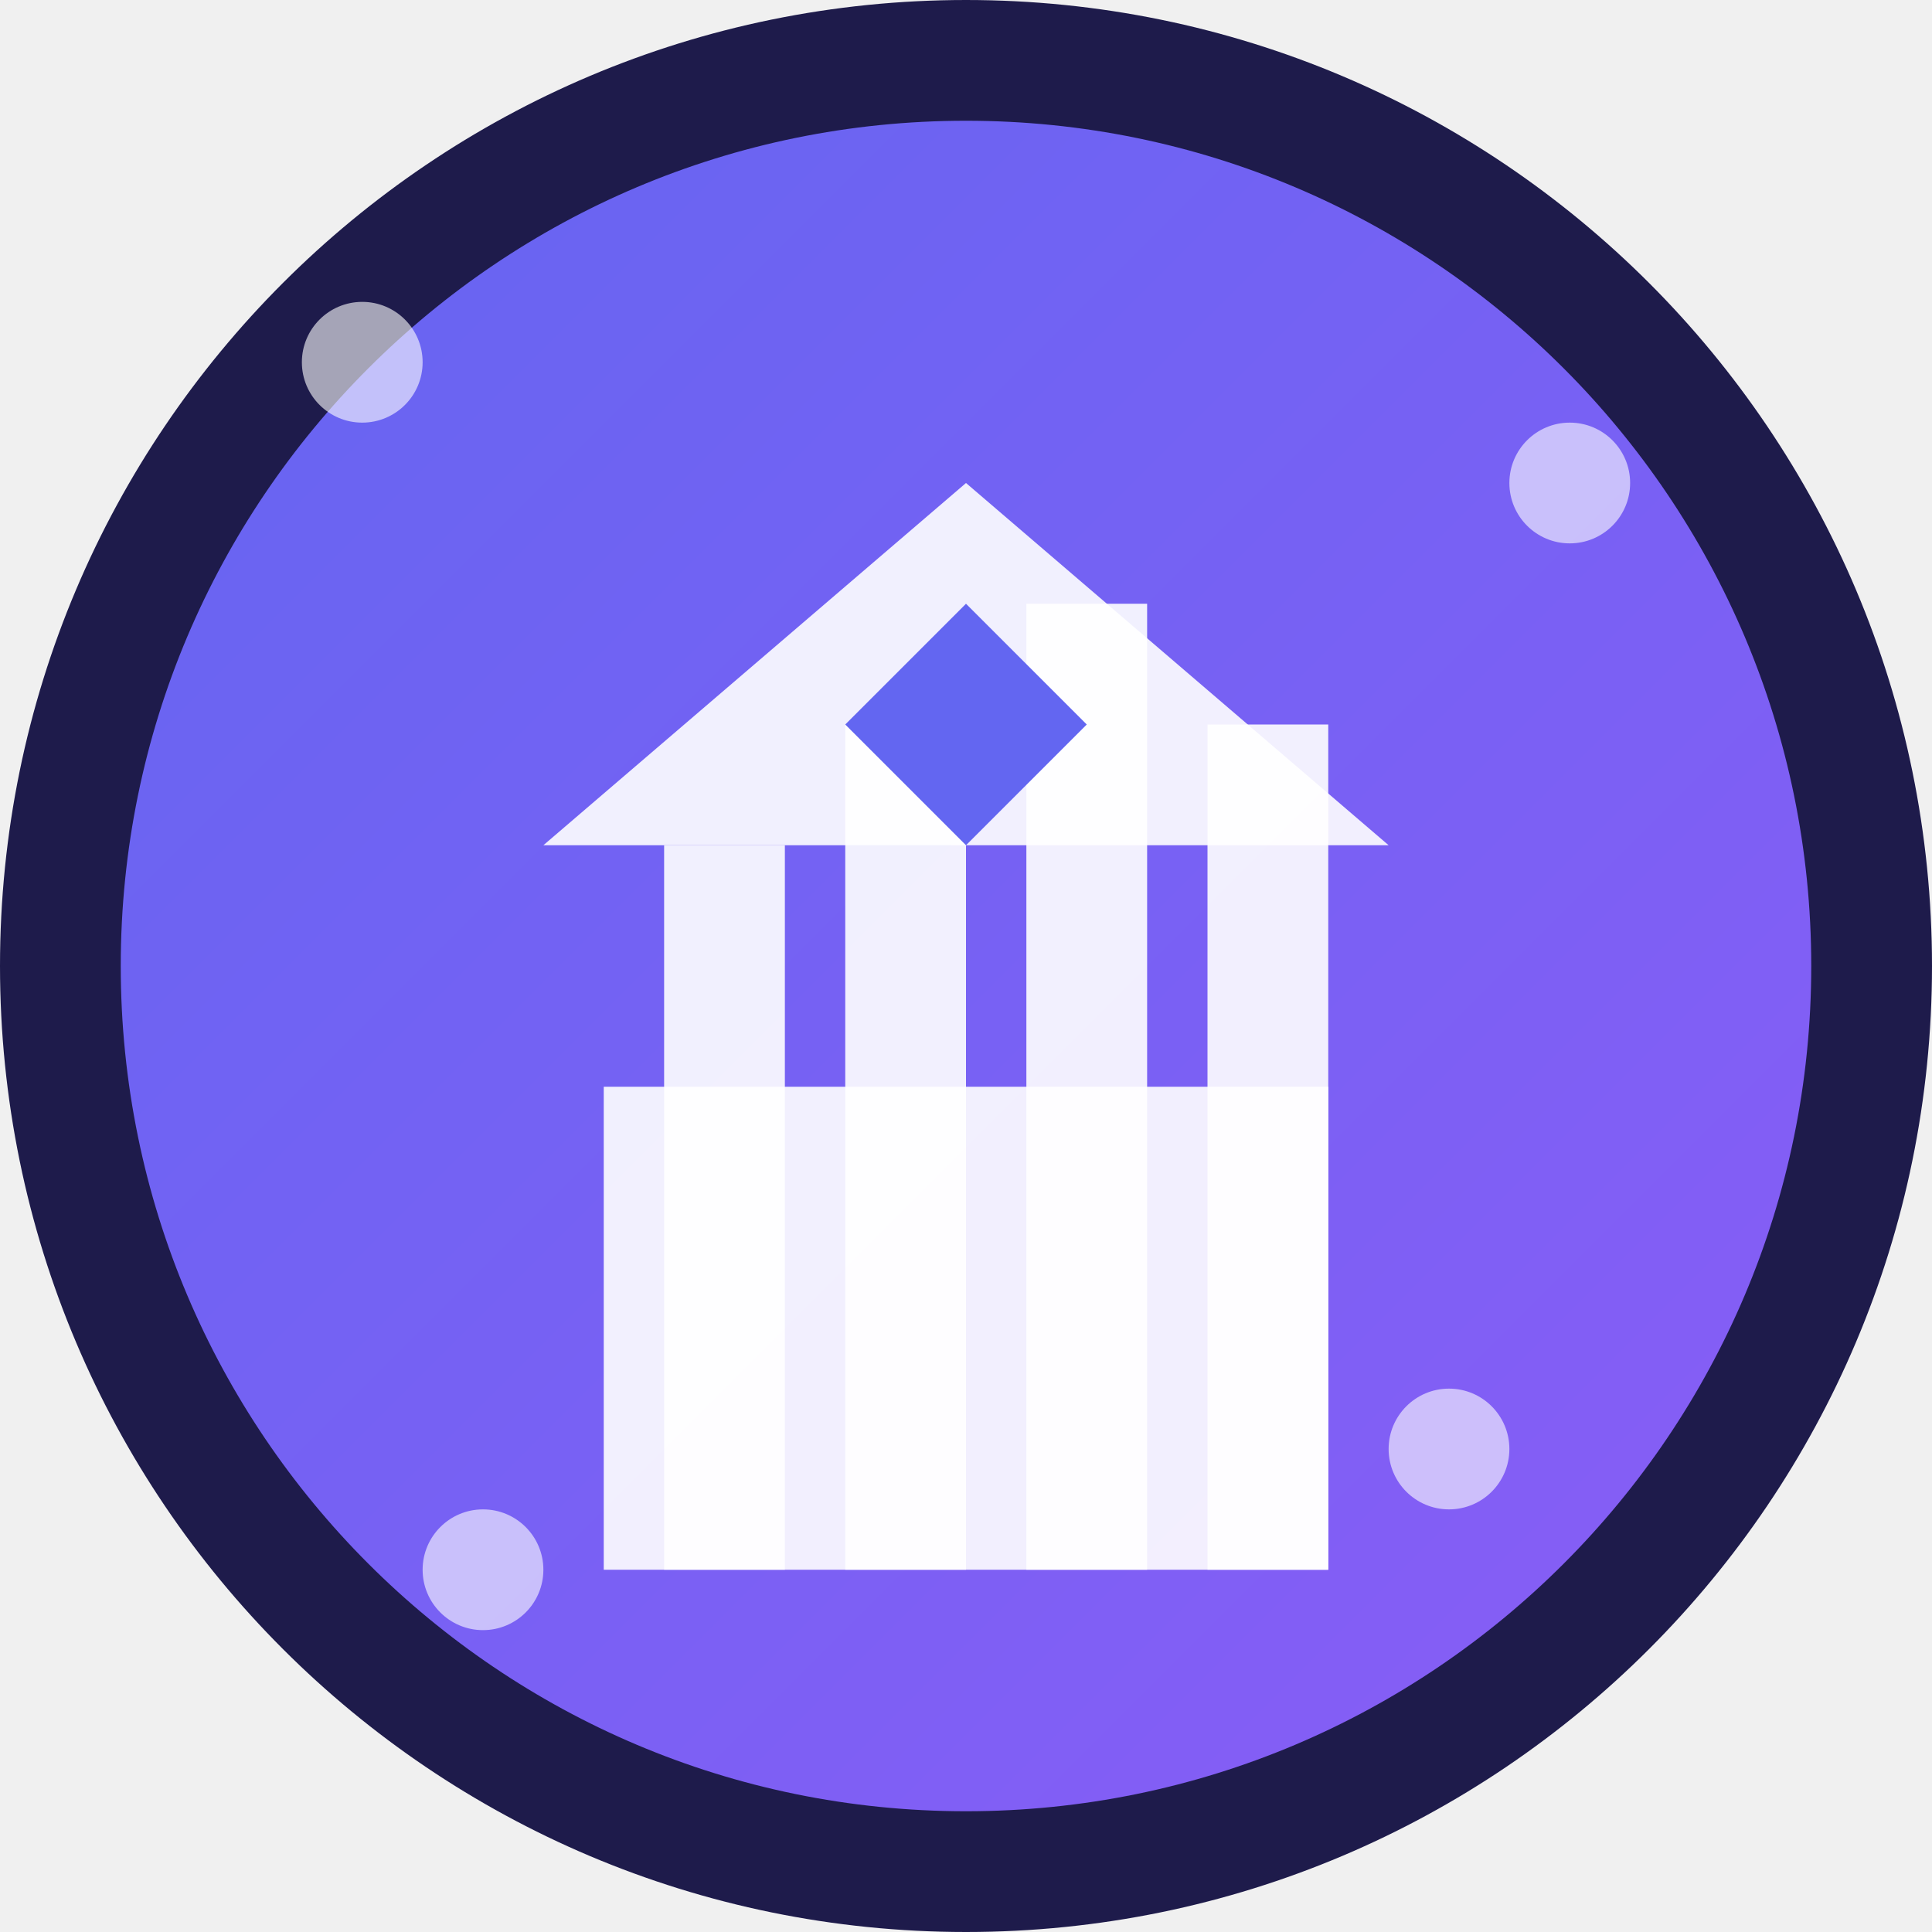
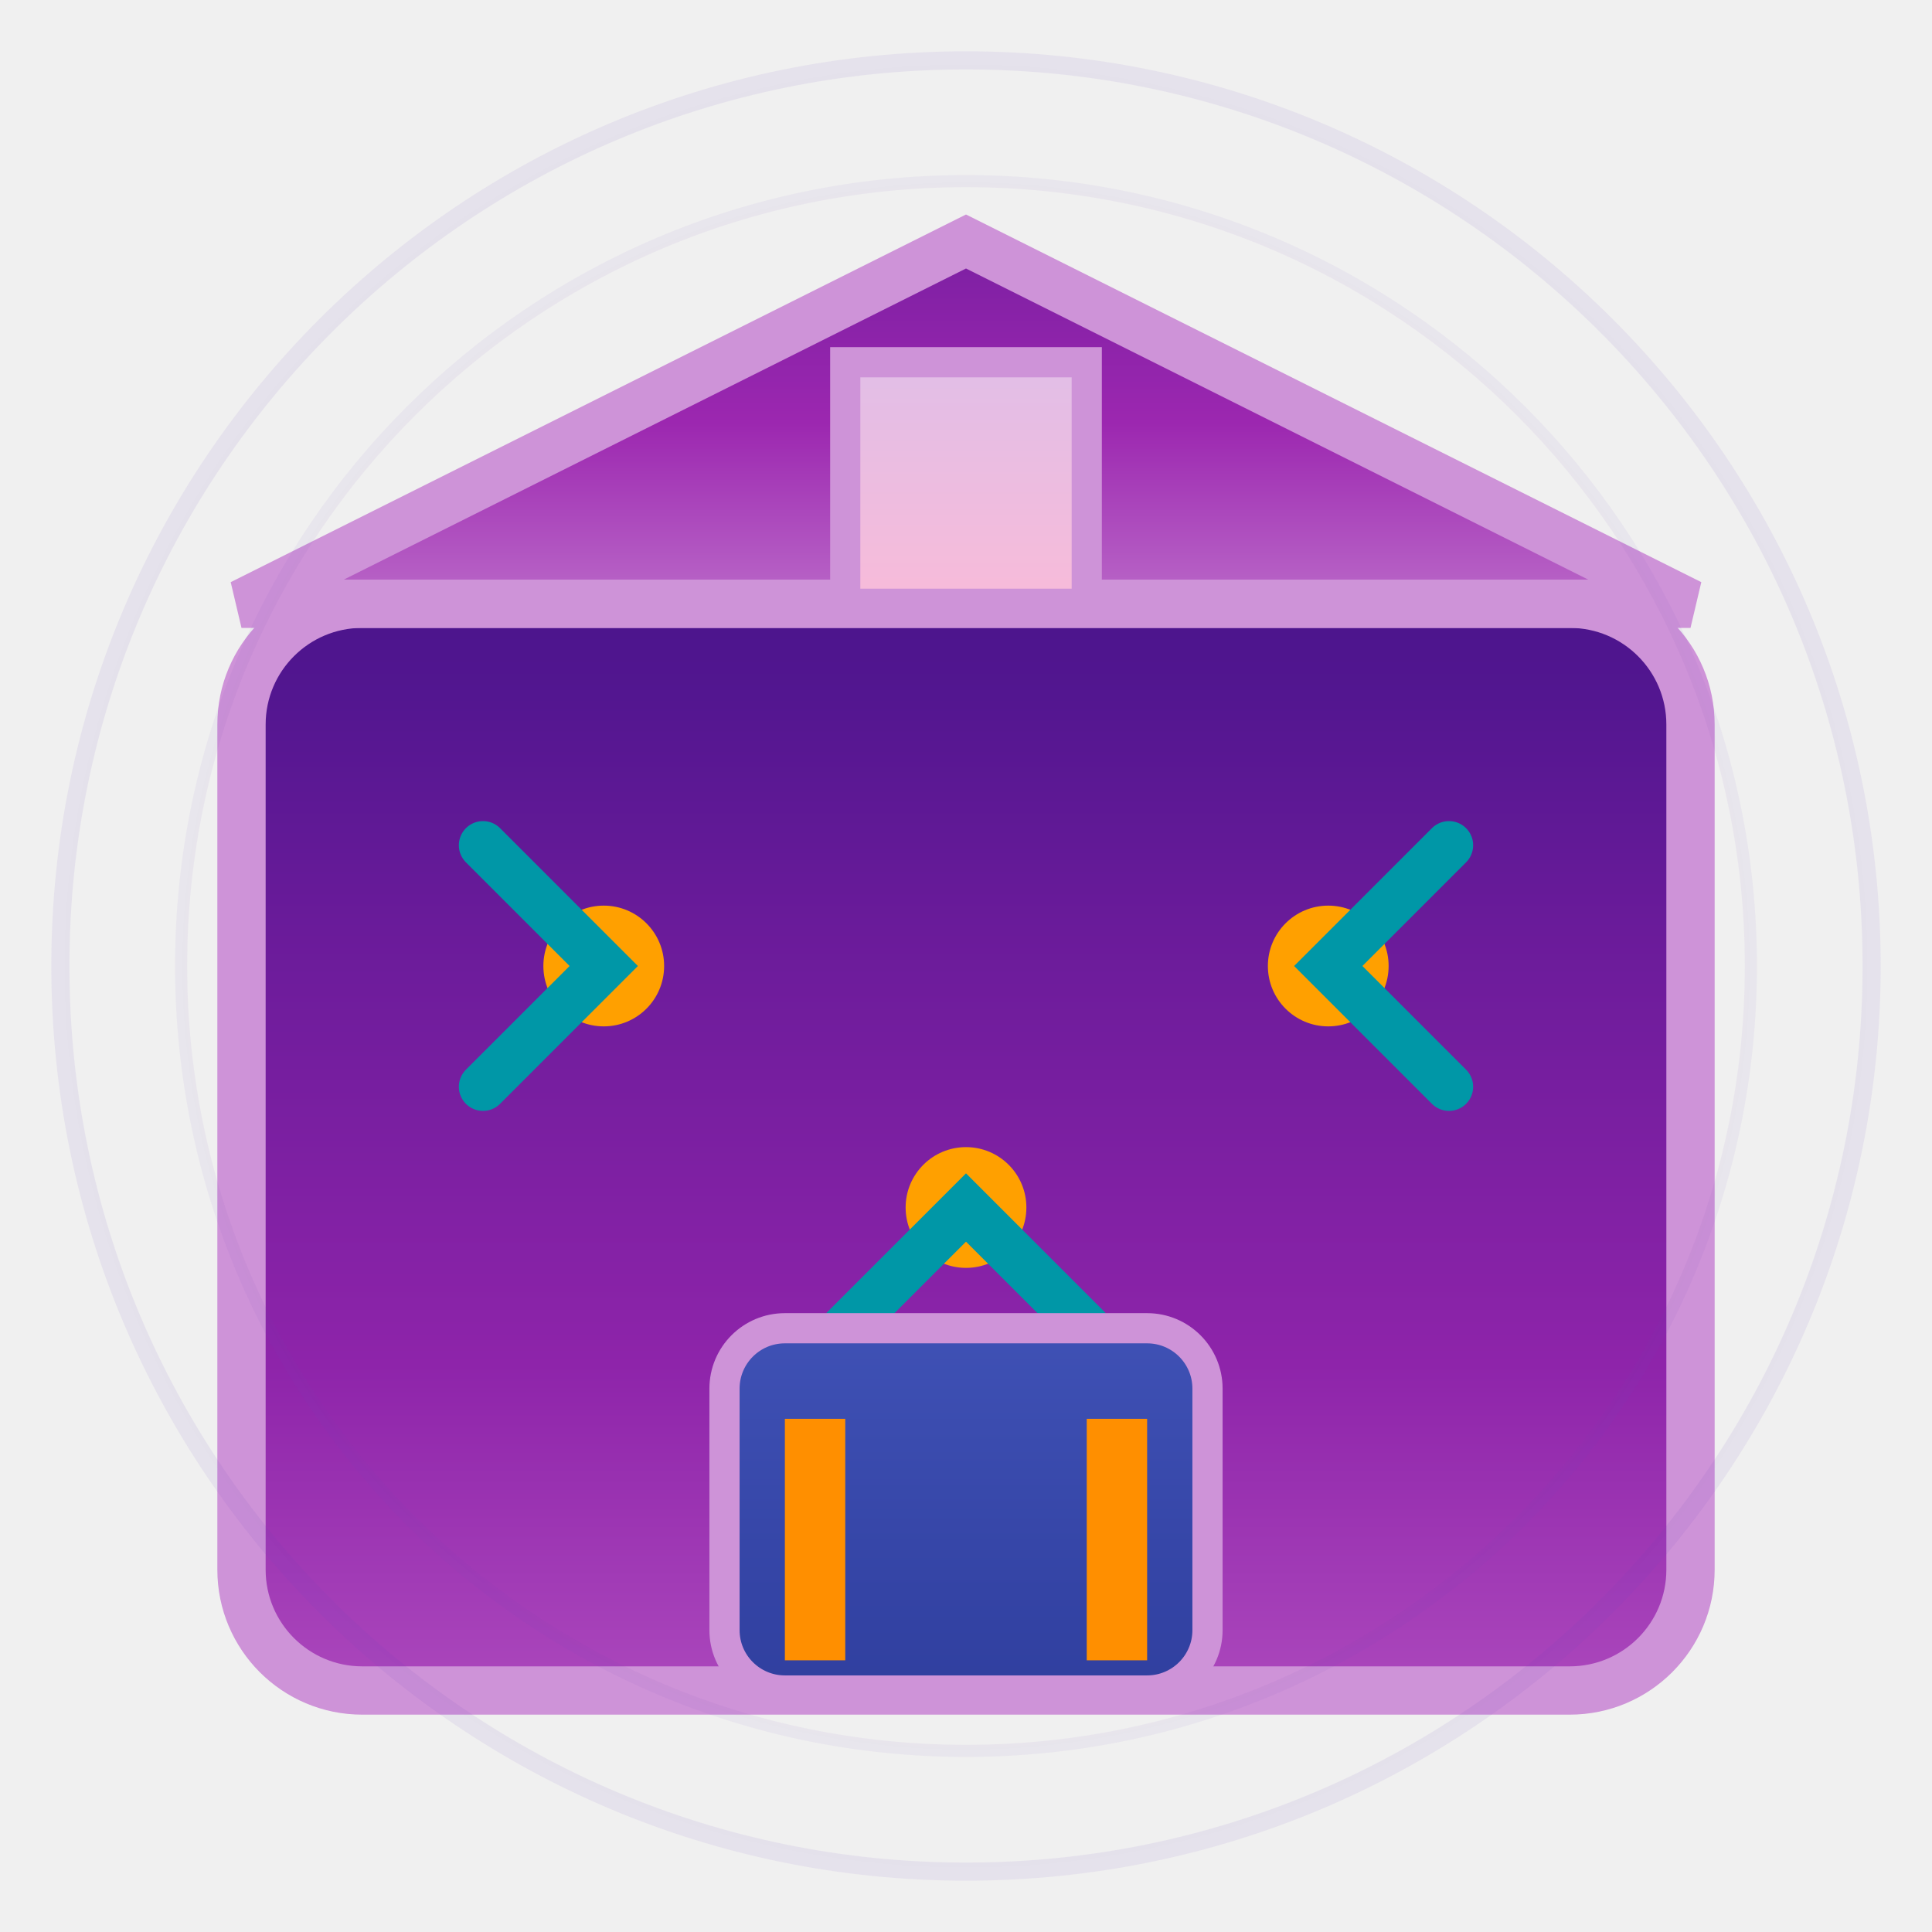
<svg xmlns="http://www.w3.org/2000/svg" width="32" height="32" viewBox="0 0 32 32" fill="none">
+   <rect x="4" y="10" width="24" height="18" rx="2" fill="url(#buildingGradient)" stroke="url(#borderGradient)" stroke-width="0.8" />
+   <path d="M16 4L4 10H28L16 4Z" fill="url(#roofGradient)" stroke="url(#borderGradient)" stroke-width="0.8" />
+   <rect x="14" y="6" width="4" height="4" fill="url(#towerGradient)" stroke="url(#borderGradient)" stroke-width="0.5" />
+   <circle cx="10" cy="16" r="1" fill="url(#symbolGradient)" />
+   <circle cx="22" cy="16" r="1" fill="url(#symbolGradient)" />
+   <circle cx="16" cy="20" r="1" fill="url(#symbolGradient)" />
+   <path d="M8 14L10 16L8 18" stroke="url(#encryptionGradient)" stroke-width="0.8" fill="none" stroke-linecap="round" />
+   <path d="M24 14L22 16L24 18" stroke="url(#encryptionGradient)" stroke-width="0.8" fill="none" stroke-linecap="round" />
+   <path d="M14 22L16 20L18 22" stroke="url(#encryptionGradient)" stroke-width="0.8" fill="none" stroke-linecap="round" />
+   <rect x="12" y="22" width="8" height="6" rx="1" fill="url(#doorGradient)" stroke="url(#borderGradient)" stroke-width="0.5" />
+   <rect x="13" y="23.5" width="1" height="4" fill="url(#handleGradient)" />
+   <rect x="18" y="23.5" width="1" height="4" fill="url(#handleGradient)" />
+   <circle cx="16" cy="16" r="15" fill="none" stroke="url(#auraGradient)" stroke-width="0.3" opacity="0.4" />
+   <circle cx="16" cy="16" r="13" fill="none" stroke="url(#auraGradient)" stroke-width="0.2" opacity="0.3" />
  <defs>
-     <linearGradient id="gradient" x1="0%" y1="0%" x2="100%" y2="100%">
-       <stop offset="0%" style="stop-color:#6366f1;stop-opacity:1" />
-       <stop offset="100%" style="stop-color:#8b5cf6;stop-opacity:1" />
+     <linearGradient id="buildingGradient" x1="16" y1="10" x2="16" y2="28" gradientUnits="userSpaceOnUse">
+       <stop stop-color="#4A148C" />
+       <stop offset="0.3" stop-color="#6A1B9A" />
+       <stop offset="0.7" stop-color="#8E24AA" />
+       <stop offset="1" stop-color="#AB47BC" />
    </linearGradient>
+     <linearGradient id="roofGradient" x1="16" y1="4" x2="16" y2="10" gradientUnits="userSpaceOnUse">
+       <stop stop-color="#7B1FA2" />
+       <stop offset="0.5" stop-color="#9C27B0" />
+       <stop offset="1" stop-color="#BA68C8" />
+     </linearGradient>
+     <linearGradient id="towerGradient" x1="16" y1="6" x2="16" y2="10" gradientUnits="userSpaceOnUse">
+       <stop stop-color="#E1BEE7" />
+       <stop offset="1" stop-color="#F8BBD9" />
+     </linearGradient>
+     <linearGradient id="symbolGradient" x1="0" y1="0" x2="1" y2="1" gradientUnits="userSpaceOnUse">
+       <stop stop-color="#FFD700" />
+       <stop offset="1" stop-color="#FFA000" />
+     </linearGradient>
+     <linearGradient id="encryptionGradient" x1="0" y1="0" x2="1" y2="1" gradientUnits="userSpaceOnUse">
+       <stop stop-color="#00BCD4" />
+       <stop offset="1" stop-color="#0097A7" />
+     </linearGradient>
+     <linearGradient id="doorGradient" x1="16" y1="22" x2="16" y2="28" gradientUnits="userSpaceOnUse">
+       <stop stop-color="#3F51B5" />
+       <stop offset="1" stop-color="#303F9F" />
+     </linearGradient>
+     <linearGradient id="handleGradient" x1="0" y1="0" x2="1" y2="1" gradientUnits="userSpaceOnUse">
+       <stop stop-color="#FFC107" />
+       <stop offset="1" stop-color="#FF8F00" />
+     </linearGradient>
+     <linearGradient id="borderGradient" x1="0" y1="0" x2="1" y2="1" gradientUnits="userSpaceOnUse">
+       <stop stop-color="#E1BEE7" />
+       <stop offset="1" stop-color="#CE93D8" />
+     </linearGradient>
+     <radialGradient id="auraGradient" cx="50%" cy="50%" r="50%">
+       <stop offset="0%" stop-color="#9C27B0" stop-opacity="0.8" />
+       <stop offset="100%" stop-color="#673AB7" stop-opacity="0.2" />
+     </radialGradient>
  </defs>
-   <circle cx="16" cy="16" r="15" fill="url(#gradient)" stroke="#1e1b4b" stroke-width="2" />
-   <g transform="translate(8, 6)">
-     <rect x="2" y="12" width="12" height="8" fill="#ffffff" opacity="0.9" />
-     <rect x="3" y="8" width="2" height="12" fill="#ffffff" opacity="0.9" />
-     <rect x="6" y="6" width="2" height="14" fill="#ffffff" opacity="0.9" />
-     <rect x="9" y="4" width="2" height="16" fill="#ffffff" opacity="0.9" />
-     <rect x="12" y="6" width="2" height="14" fill="#ffffff" opacity="0.9" />
-     <polygon points="1,8 8,2 15,8" fill="#ffffff" opacity="0.9" />
-     <polygon points="8,4 10,6 8,8 6,6" fill="#6366f1" />
-   </g>
-   <circle cx="6" cy="6" r="1" fill="#ffffff" opacity="0.6" />
-   <circle cx="26" cy="8" r="1" fill="#ffffff" opacity="0.6" />
-   <circle cx="8" cy="26" r="1" fill="#ffffff" opacity="0.6" />
-   <circle cx="24" cy="24" r="1" fill="#ffffff" opacity="0.6" />
</svg>
